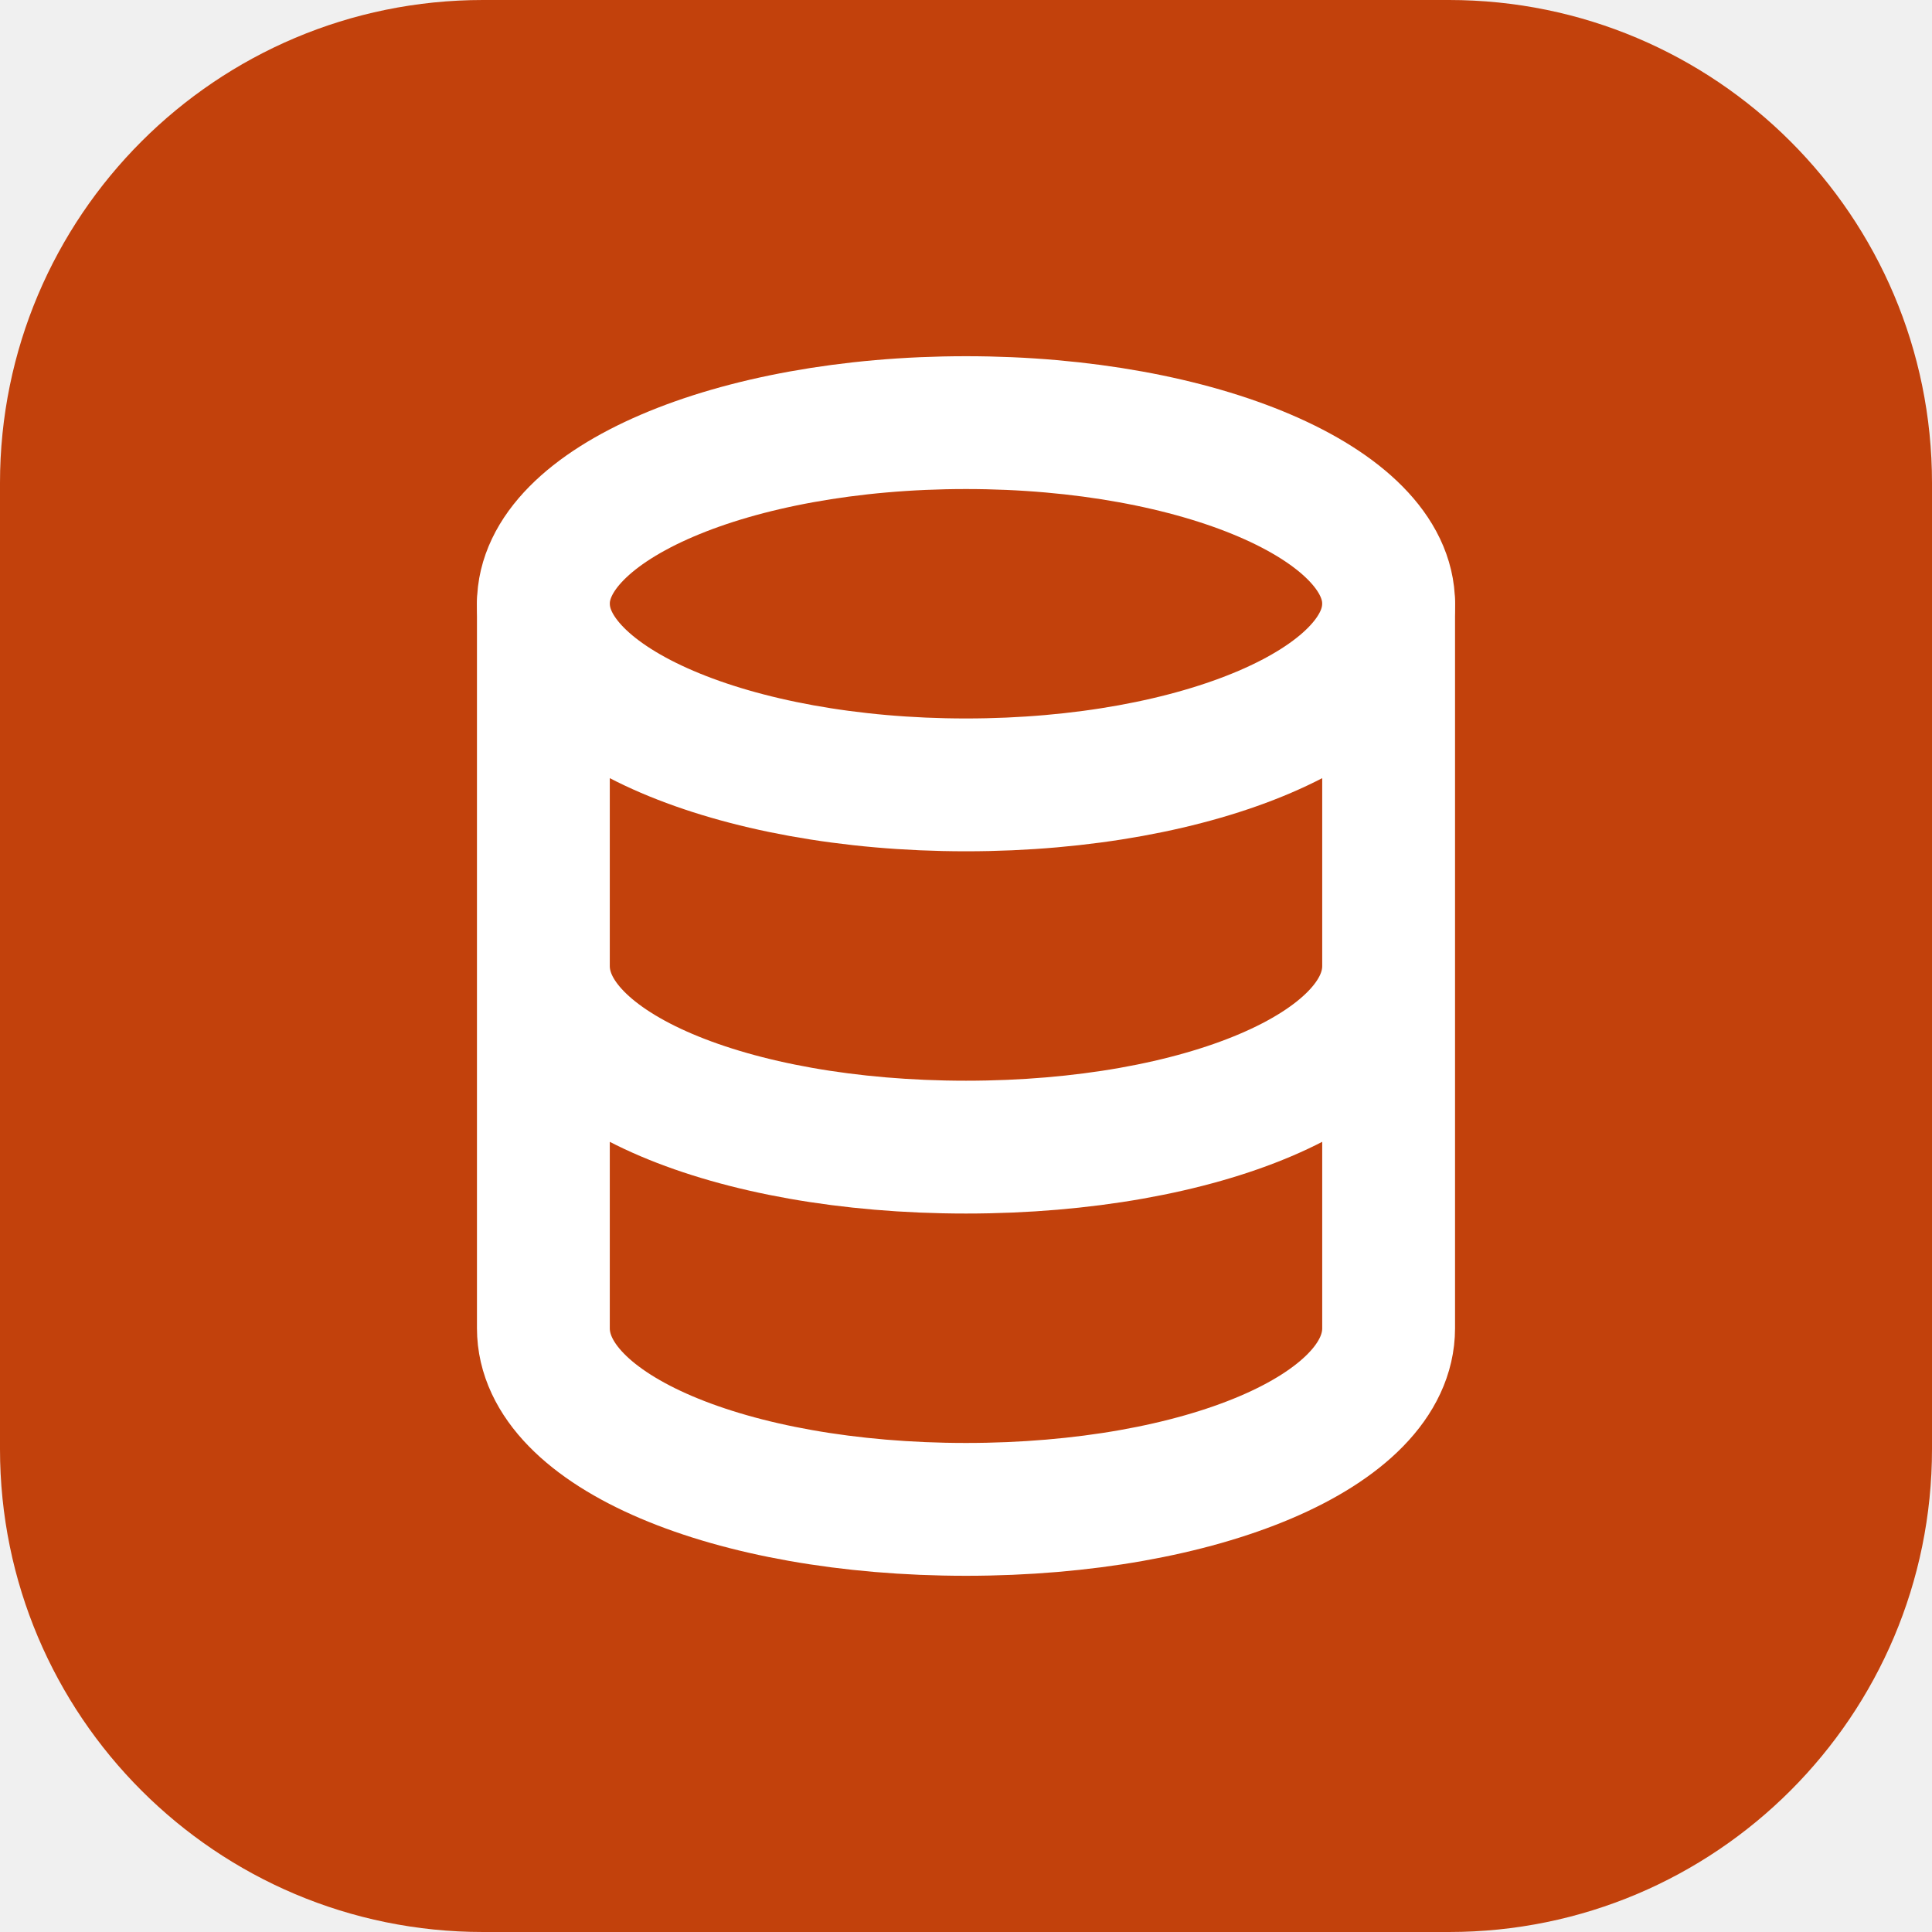
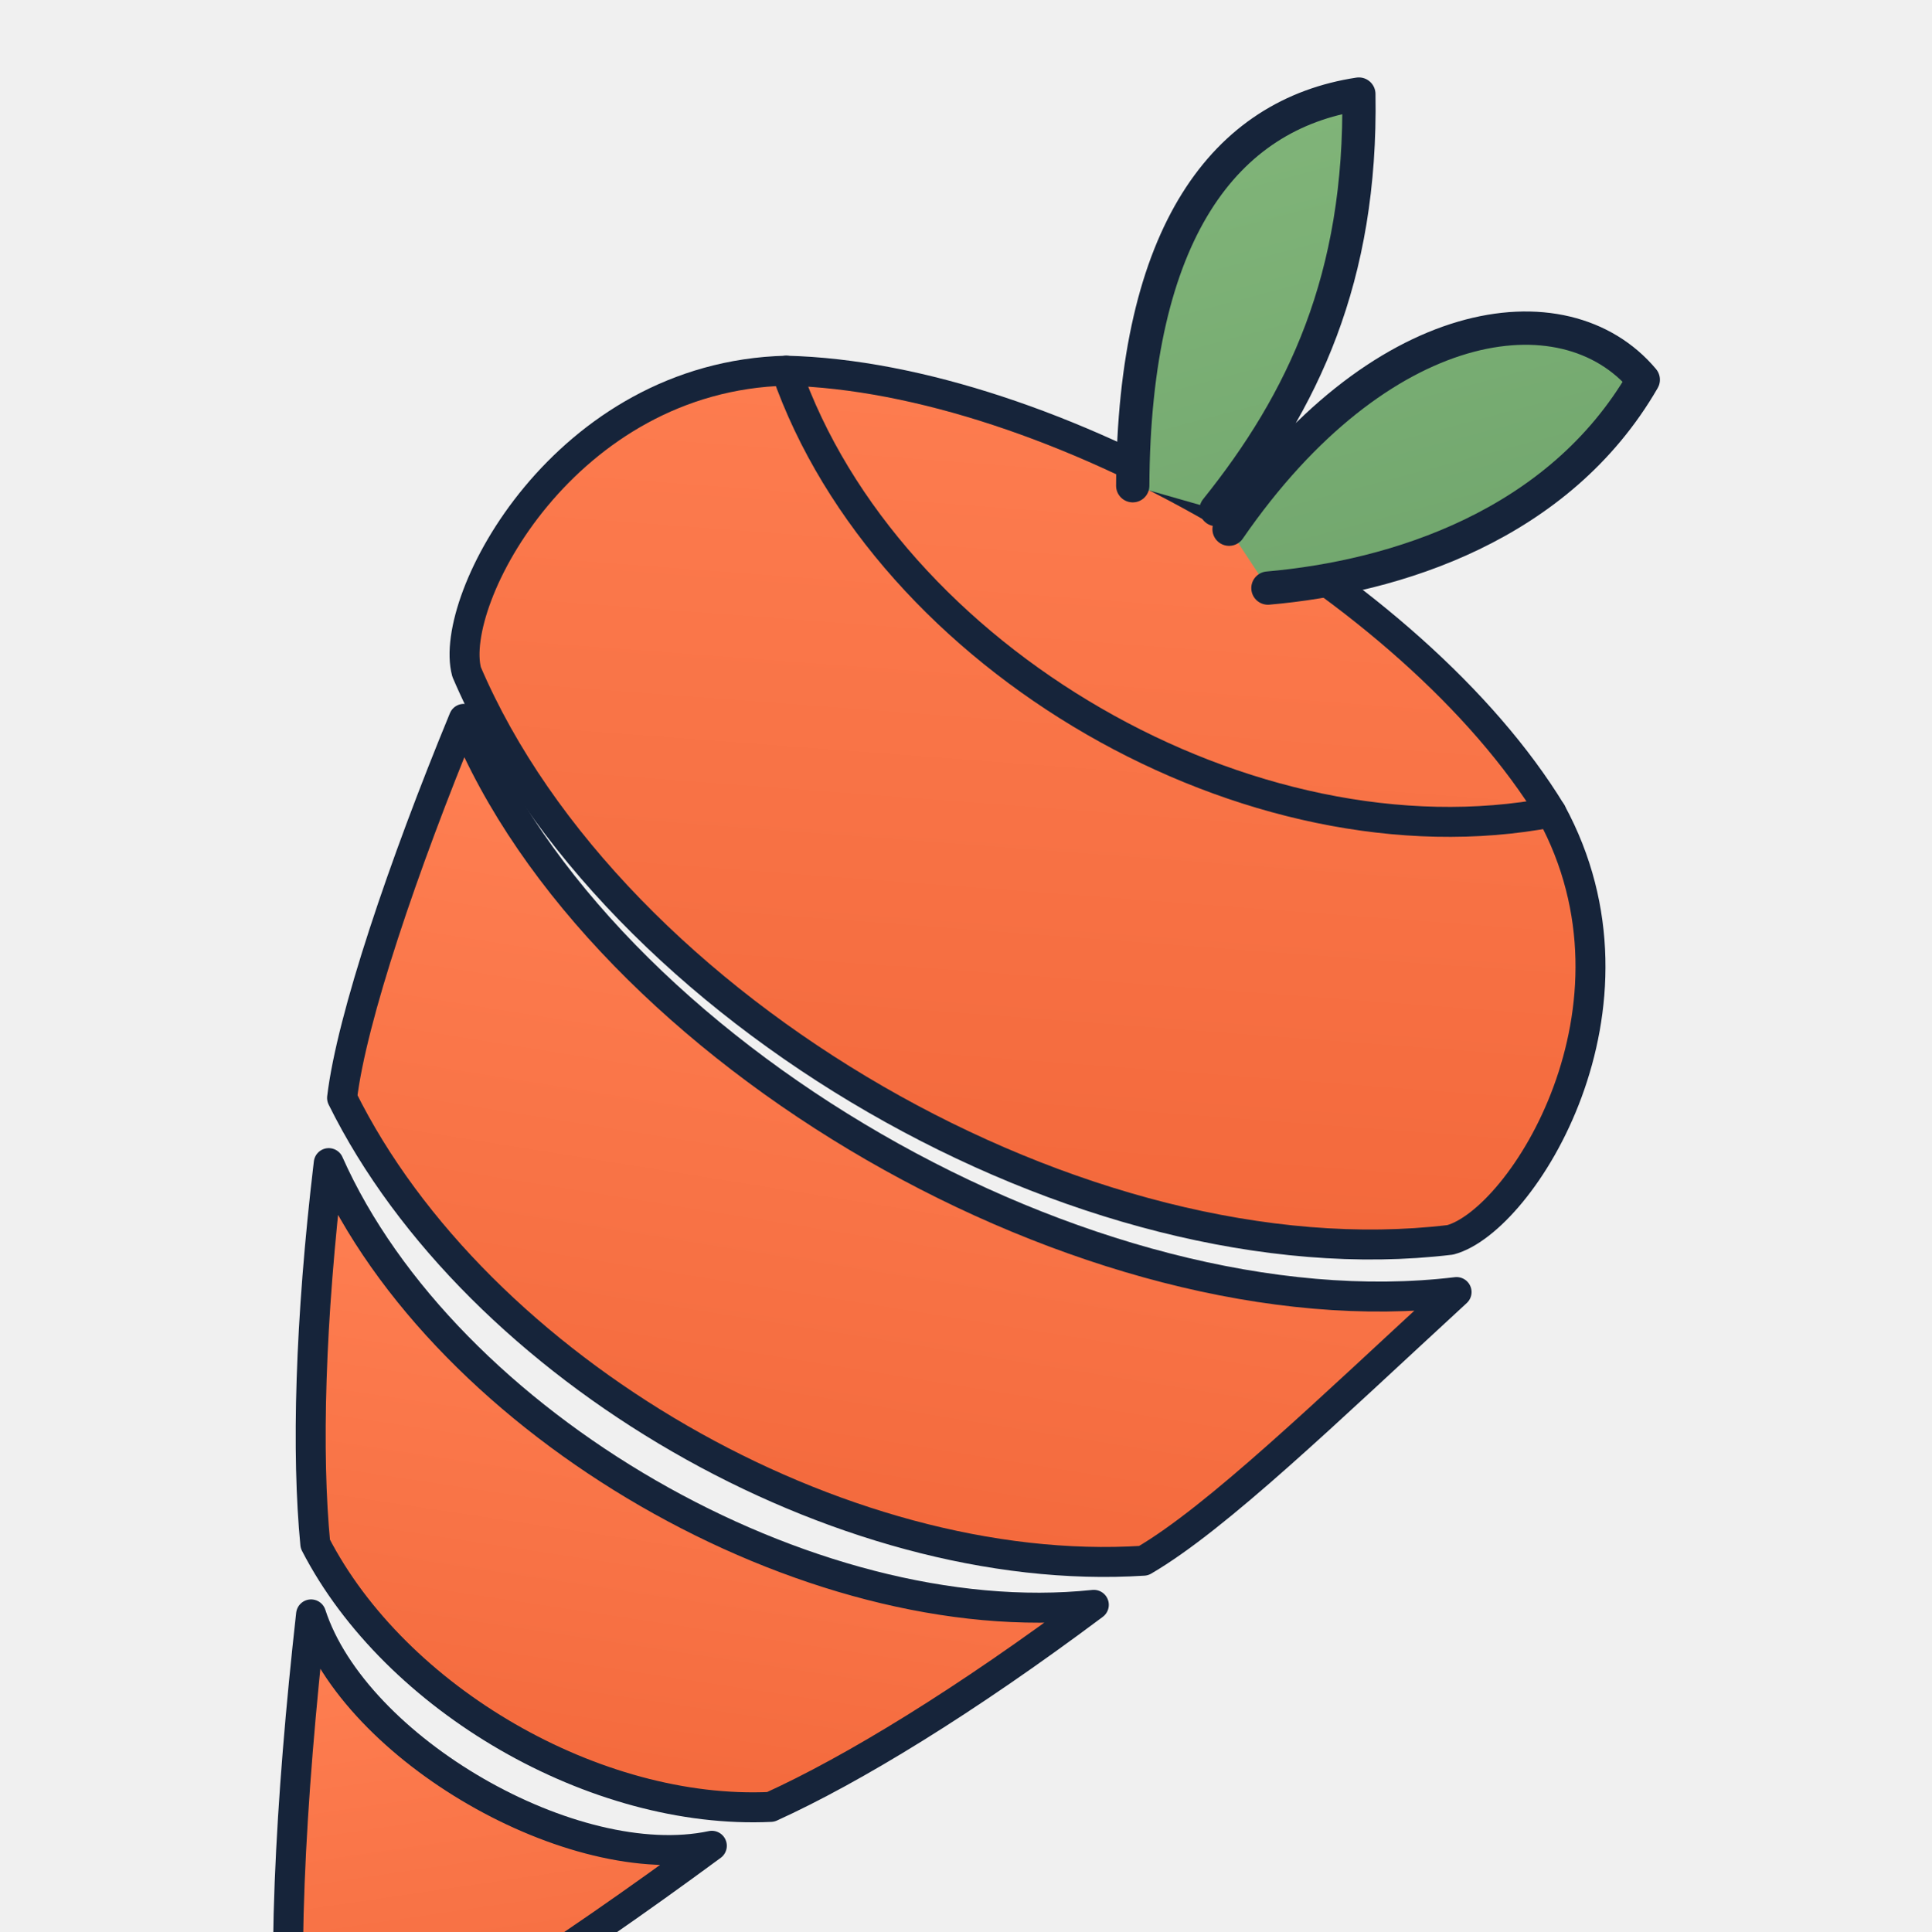
- <svg xmlns="http://www.w3.org/2000/svg" viewBox="0 0 32 32">
-   <rect width="32" height="32" rx="8" fill="#c2410c" />
-   <g fill="none" stroke="#fff" stroke-width="2.2" stroke-linecap="round">
-     <ellipse cx="16" cy="10" rx="7" ry="3" />
-     <path d="M9 10v12c0 1.7 3.1 3 7 3s7-1.3 7-3V10M9 16c0 1.7 3.1 3 7 3s7-1.3 7-3" />
+ <svg xmlns="http://www.w3.org/2000/svg" viewBox="62 335 290 290">
+   <defs>
+     <style>
+       .cls-1{fill:url(#linear-gradient-1);stroke:#16243a;stroke-width:4.5;stroke-linecap:round;stroke-linejoin:round}
+       .cls-2{fill:url(#linear-gradient-2);stroke:#16243a;stroke-width:4.5;stroke-linecap:round;stroke-linejoin:round}
+       .cls-3{fill:url(#linear-gradient-3);stroke:#16243a;stroke-width:4.5;stroke-linecap:round;stroke-linejoin:round}
+       .cls-4{fill:url(#linear-gradient-4);stroke:#16243a;stroke-width:4.5;stroke-linecap:round;stroke-linejoin:round}
+       .cls-5{fill:none;stroke:#16243a;stroke-width:4.5;stroke-linecap:round;stroke-linejoin:round}
+       .cls-6{fill:url(#linear-gradient-5);stroke:#16243a;stroke-width:5;stroke-linecap:round;stroke-linejoin:round}
+       
+       
+     </style>
+     <linearGradient id="linear-gradient-1" x1="166.453" y1="366.393" x2="154.589" y2="524.652" gradientUnits="userSpaceOnUse">
+       <stop offset="0" stop-color="#ff8053" />
+       <stop offset="1" stop-color="#f2673a" />
+     </linearGradient>
+     <linearGradient id="linear-gradient-2" x1="131.642" y1="442.948" x2="111.975" y2="565.903" gradientUnits="userSpaceOnUse">
+       <stop offset="0" stop-color="#ff8053" />
+       <stop offset="1" stop-color="#f2673a" />
+     </linearGradient>
+     <linearGradient id="linear-gradient-3" x1="111.364" y1="509.657" x2="96.706" y2="606.696" gradientUnits="userSpaceOnUse">
+       <stop offset="0" stop-color="#ff8053" />
+       <stop offset="1" stop-color="#f2673a" />
+     </linearGradient>
+     <linearGradient id="linear-gradient-4" x1="108.711" y1="577.424" x2="121.455" y2="663.924" gradientUnits="userSpaceOnUse">
+       <stop offset="0" stop-color="#ff8053" />
+       <stop offset="1" stop-color="#f2673a" />
+     </linearGradient>
+     <linearGradient id="linear-gradient-5" x1="254.743" y1="342.598" x2="280.545" y2="440.044" gradientUnits="userSpaceOnUse">
+       <stop offset="0" stop-color="#82b67a" />
+       <stop offset="1" stop-color="#6ea36b" />
+     </linearGradient>
+   </defs>
+   <g>
+     <path d="M180.064 390.664 C146.759 391.495 129.174 425.111 132.065 435.898 C153.778 486.731 224.901 527.793 279.78 521.181 C290.567 518.291 310.887 486.255 294.954 456.996 C274.34 423.21 219.63 391.624 180.064 390.664 Z" class="cls-1" />
+     <path d="M131.642 442.948 C151.988 492.991 225.845 535.633 280.725 529.021 C261.251 546.957 244.725 562.946 233.727 569.362 C188.266 572.294 133.557 540.707 113.366 499.871 C114.79 487.928 122.532 465.043 131.642 442.948 Z" class="cls-2" />
+     <path d="M111.364 509.657 C128.819 548.913 183.528 580.5 226.253 575.989 C206.992 590.399 190.099 600.706 177.733 606.332 C151.477 607.586 121.387 590.214 109.346 566.849 C108.035 553.326 108.515 533.543 111.364 509.657 Z" class="cls-3" />
+     <path d="M108.711 577.424 C115.281 597.631 148.107 616.582 168.891 612.169 C146.683 628.526 123.106 644.092 106.425 650.874 C103.958 633.037 105.651 604.836 108.711 577.424 Z" class="cls-4" />
+     <path d="M180.064 390.664 C195.151 434.024 249.86 465.61 294.954 456.996" class="cls-5" />
+     <path d="M232.095 407.939 C232.265 369.74 246.056 352.171 266.05 349.126 C266.515 376.749 257.617 395.319 244.616 411.52 M246.562 414.467 C269.039 381.853 296.873 377.864 308.76 392.021 C296.125 413.905 271.604 421.631 252.399 423.309" class="cls-6" />
  </g>
</svg>
